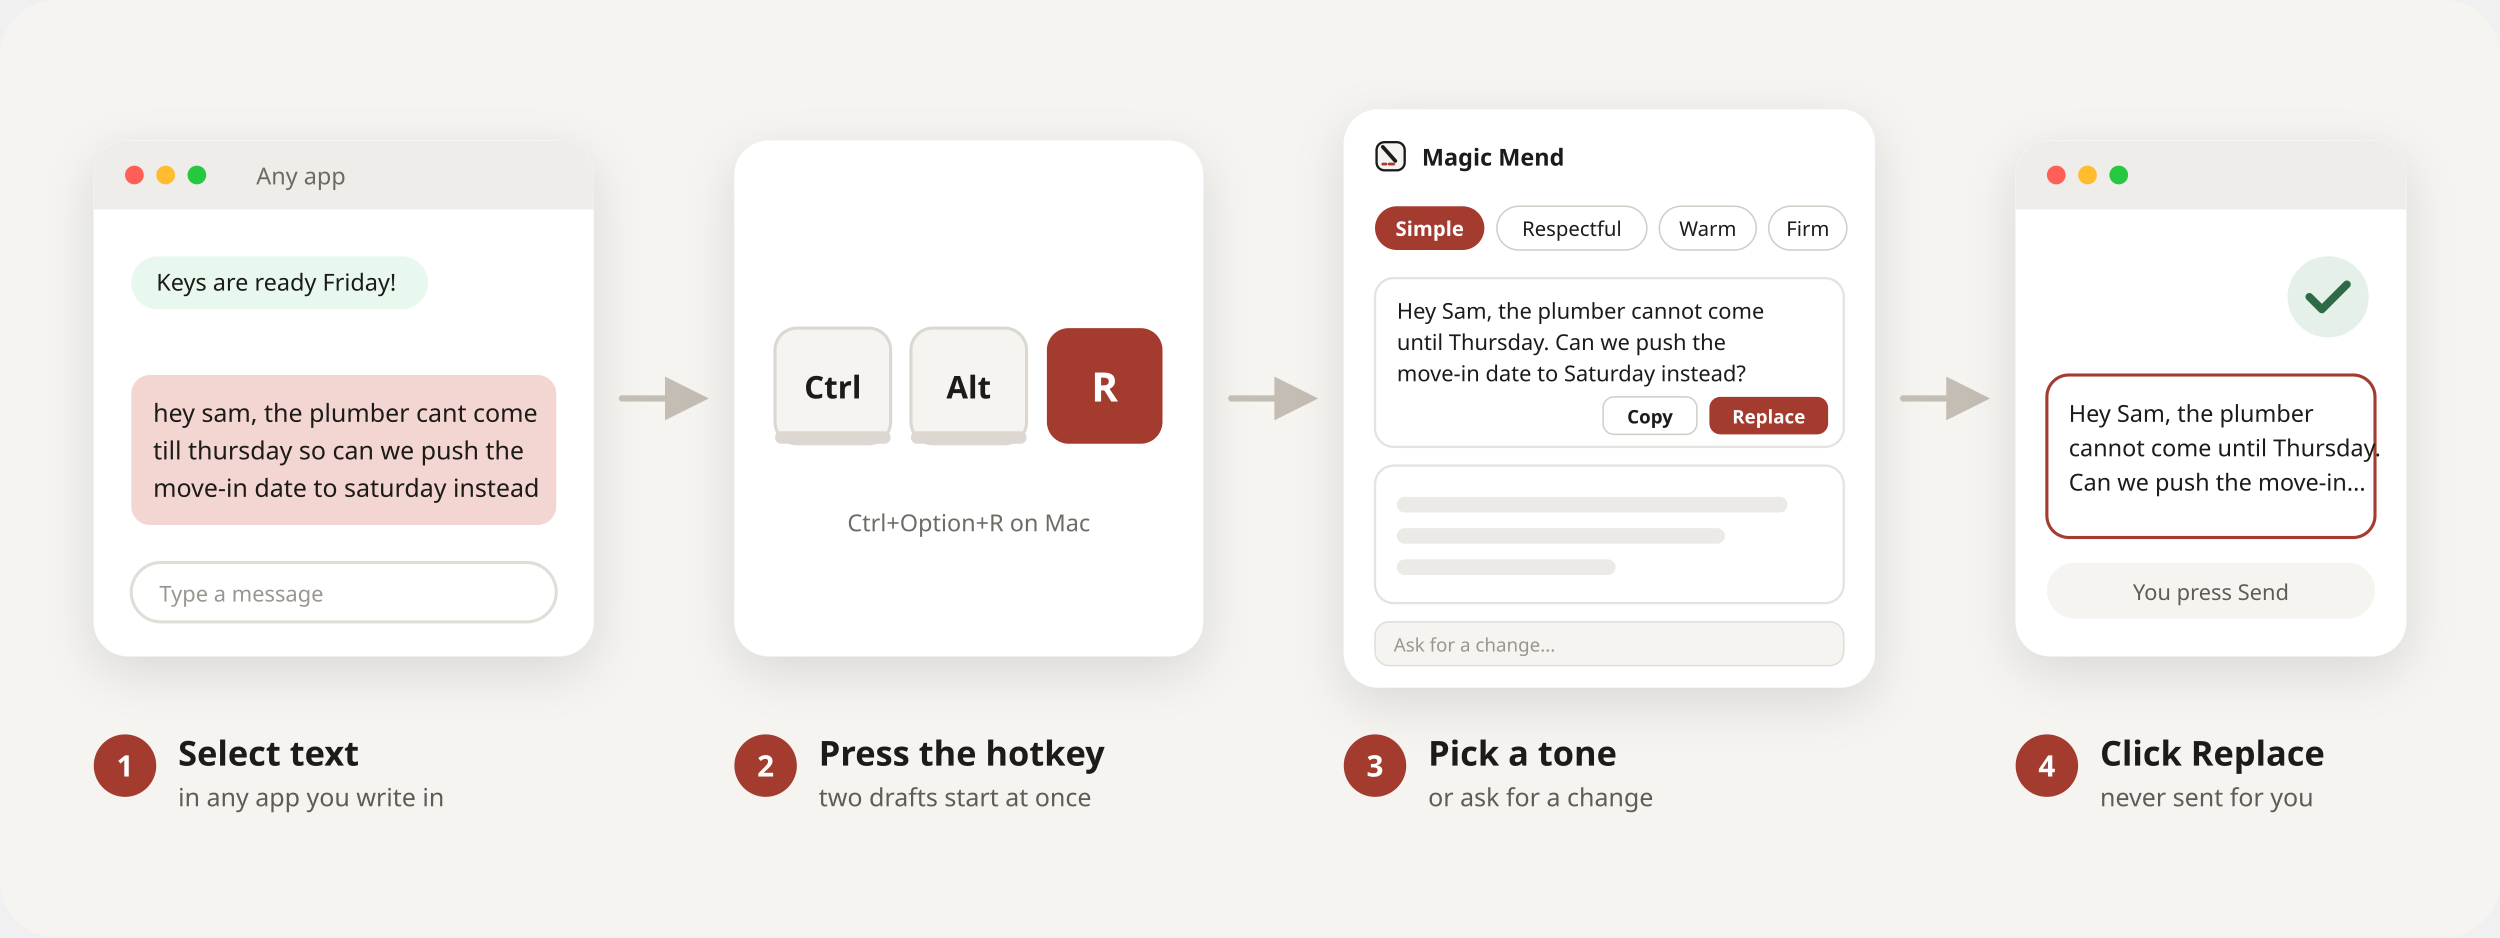
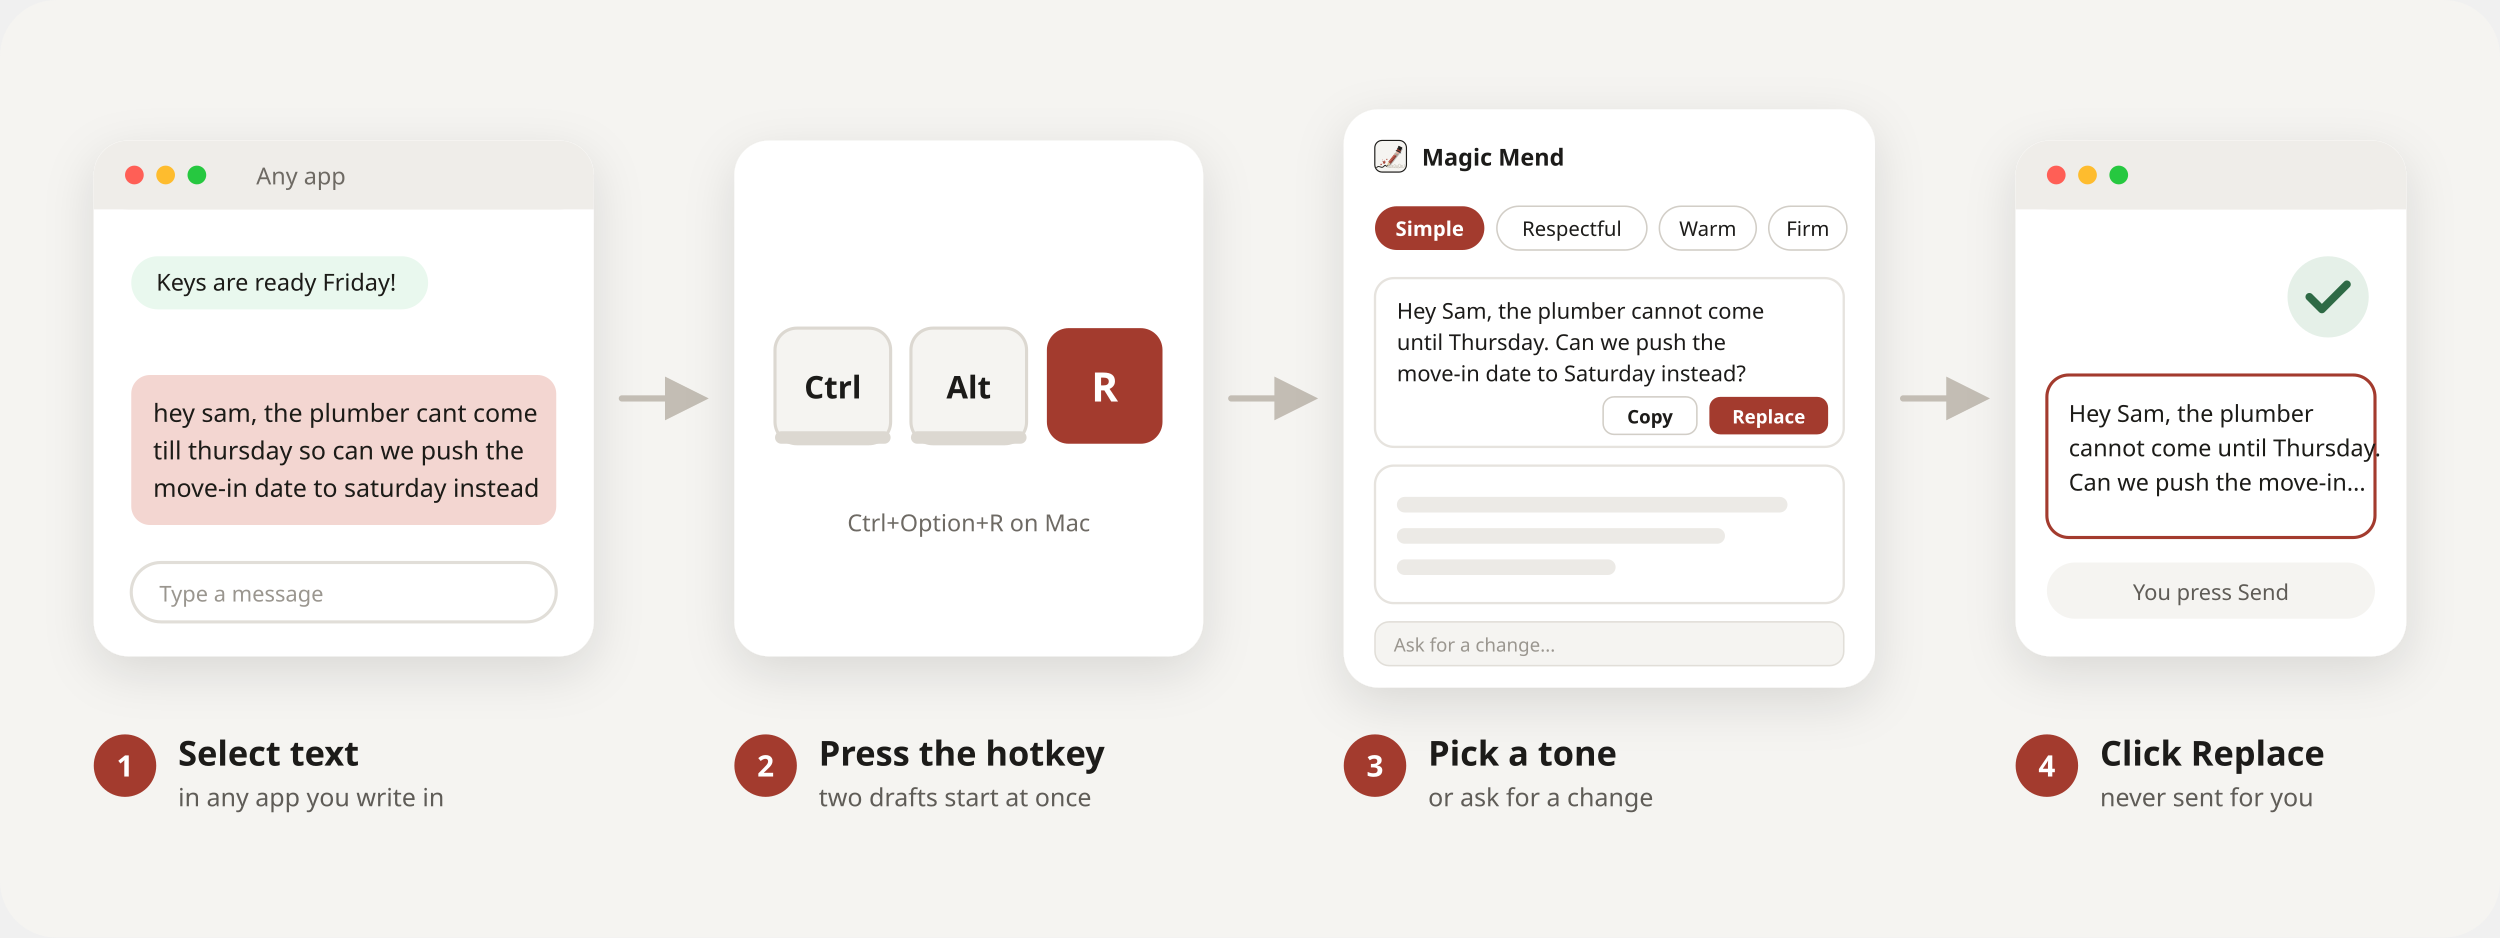
<svg xmlns="http://www.w3.org/2000/svg" viewBox="0 0 1600 600" font-family="Segoe UI, Segoe UI Variable Display, sans-serif">
  <defs>
    <filter id="shadow" x="-20%" y="-20%" width="140%" height="150%">
      <feDropShadow dx="0" dy="10" stdDeviation="16" flood-color="#1C1B19" flood-opacity="0.12" />
    </filter>
    <marker id="arrow" viewBox="0 0 10 10" refX="8" refY="5" markerWidth="7" markerHeight="7" orient="auto">
      <path d="M0 0 L10 5 L0 10 z" fill="#C3BDB4" />
    </marker>
  </defs>
  <rect width="1600" height="600" rx="36" fill="#F5F4F1" />
  <g transform="translate(60 90)" filter="url(#shadow)">
    <rect width="320" height="330" rx="22" fill="#fff" />
    <rect width="320" height="44" rx="22" fill="#EFEDE9" />
    <rect y="22" width="320" height="22" fill="#EFEDE9" />
    <circle cx="26" cy="22" r="6" fill="#FF5F57" />
    <circle cx="46" cy="22" r="6" fill="#FEBC2E" />
    <circle cx="66" cy="22" r="6" fill="#28C840" />
    <text x="104" y="28" font-size="15" fill="#6E6A64">Any app</text>
    <rect x="24" y="74" width="190" height="34" rx="17" fill="#E9F8EE" />
    <text x="40" y="96" font-size="15" fill="#1C1B19">Keys are ready Friday!</text>
    <rect x="24" y="150" width="272" height="96" rx="12" fill="#F3D6D1" />
    <text x="38" y="180" font-size="16" fill="#1C1B19">hey sam, the plumber cant come</text>
    <text x="38" y="204" font-size="16" fill="#1C1B19">till thursday so can we push the</text>
    <text x="38" y="228" font-size="16" fill="#1C1B19">move-in date to saturday instead</text>
    <rect x="24" y="270" width="272" height="38" rx="19" fill="none" stroke="#E1DED8" stroke-width="2" />
    <text x="42" y="295" font-size="14" fill="#9A968F">Type a message</text>
  </g>
  <g transform="translate(60 470)">
    <circle cx="20" cy="20" r="20" fill="#A33B2E" />
    <text x="20" y="27" font-size="19" font-weight="700" fill="#fff" text-anchor="middle">1</text>
    <text x="54" y="20" font-size="22" font-weight="700" fill="#1C1B19">Select text</text>
    <text x="54" y="46" font-size="16" fill="#5F5C57">in any app you write in</text>
  </g>
  <path d="M398 255 L448 255" stroke="#C3BDB4" stroke-width="4" stroke-linecap="round" marker-end="url(#arrow)" />
  <g transform="translate(470 90)" filter="url(#shadow)">
    <rect width="300" height="330" rx="22" fill="#fff" />
  </g>
  <g transform="translate(470 90)">
    <g transform="translate(26 120)">
      <rect width="74" height="74" rx="14" fill="#F5F4F1" stroke="#DCD8D1" stroke-width="2" />
      <rect y="66" width="74" height="8" rx="4" fill="#DCD8D1" />
      <text x="37" y="45" font-size="20" font-weight="600" fill="#1C1B19" text-anchor="middle">Ctrl</text>
      <rect x="87" width="74" height="74" rx="14" fill="#F5F4F1" stroke="#DCD8D1" stroke-width="2" />
      <rect x="87" y="66" width="74" height="8" rx="4" fill="#DCD8D1" />
      <text x="124" y="45" font-size="20" font-weight="600" fill="#1C1B19" text-anchor="middle">Alt</text>
      <rect x="174" width="74" height="74" rx="14" fill="#A33B2E" />
      <text x="211" y="47" font-size="26" font-weight="700" fill="#fff" text-anchor="middle">R</text>
    </g>
    <text x="150" y="250" font-size="15" fill="#6E6A64" text-anchor="middle">Ctrl+Option+R on Mac</text>
  </g>
  <g transform="translate(470 470)">
    <circle cx="20" cy="20" r="20" fill="#A33B2E" />
    <text x="20" y="27" font-size="19" font-weight="700" fill="#fff" text-anchor="middle">2</text>
    <text x="54" y="20" font-size="22" font-weight="700" fill="#1C1B19">Press the hotkey</text>
    <text x="54" y="46" font-size="16" fill="#5F5C57">two drafts start at once</text>
  </g>
  <path d="M788 255 L838 255" stroke="#C3BDB4" stroke-width="4" stroke-linecap="round" marker-end="url(#arrow)" />
  <g transform="translate(860 70)" filter="url(#shadow)">
    <rect width="340" height="370" rx="22" fill="#fff" />
  </g>
  <g transform="translate(860 70)">
-     <rect x="21" y="21" width="18" height="18" rx="5" fill="#F5F4F1" stroke="#1C1B19" stroke-width="1.5" />
-     <path d="M33 33 L25 24" stroke="#1C1B19" stroke-width="2.4" stroke-linecap="round" />
-     <path d="M25 35 H 27 M29 35 H 32" stroke="#A33B2E" stroke-width="1.8" stroke-linecap="round" />
+     <svg x="18" y="18" width="24" height="24" viewBox="0 0 1024 1024">
+       <rect x="80" y="80" width="864" height="864" rx="200" fill="#F5F4F1" stroke="#1C1B19" stroke-width="32" />
+       <path d="M 430.0 748.0 L 425.5 748.2 L 421.0 750.1 L 417.0 753.6 L 413.7 758.7 L 411.5 765.1 L 410.6 772.6 L 411.2 780.8 L 413.5 789.3 L 417.5 797.8 L 423.2 805.7 L 430.4 812.7 L 439.0 818.4 L 448.7 822.5 L 459.1 824.7 L 469.9 824.9 L 480.6 823.0 L 490.9 819.0 L 500.2 813.0 L 508.4 805.4 L 514.9 796.4 L 519.6 786.4 L 522.2 776.0 L 522.8 765.6 L 521.3 755.7 L 517.9 746.8 L 512.8 739.5 L 506.3 734.0 L 498.8 730.8 L 490.9 730.7 L 483.4 734.1 L 476.9 739.7 L 471.9 747.1 L 468.5 756.0 L 467.1 765.8 L 467.7 776.1 L 470.4 786.4 L 474.9 796.1 L 481.3 804.9 L 489.1 812.3 L 498.0 818.1 L 507.7 822.0 L 517.8 823.9 L 527.8 823.9 L 537.5 822.0 L 546.4 818.5 L 554.2 813.5 L 560.8 807.5 L 565.9 800.7 L 569.6 793.6 L 571.8 786.5 L 572.5 779.8 L 572.0 773.9 L 570.4 768.9 L 568.1 765.1 L 565.2 762.6 L 562.1 761.6 L 559.0 761.9 L 556.0 761.8 L 553.0 762.7 L 550.2 764.9 L 547.9 768.5 L 546.3 773.2 L 545.7 778.8 L 546.3 785.1 L 548.2 791.8 L 551.6 798.6 L 556.3 805.1 L 562.3 811.0 L 569.5 815.9 L 577.8 819.5 L 586.7 821.6 L 596.1 822.0 L 605.6 820.7 L 614.7 817.6 L 623.3 812.7 L 630.8 806.4 L 637.0 798.7 L 641.8 790.2 L 644.8 781.1 L 645.9 771.8 L 645.3 762.9 L 643.0 754.8 L 639.1 747.9 L 633.8 742.6 L 627.7 739.2 L 620.9 738.4 L 614.4 741.1 L 608.6 745.9 L 604.0 752.5 L 600.8 760.5 L 599.2 769.5 L 599.4 779.1 L 601.5 788.9 L 605.4 798.3 L 611.0 807.1 L 618.1 814.7 L 626.4 820.9 L 635.5 825.4 L 645.2 828.1 L 655.0 829.0 L 664.6 828.0 L 673.6 825.4 L 681.8 821.2 L 688.8 815.8 L 694.5 809.4 L 698.7 802.6 L 701.4 795.5 L 702.6 788.6 L 702.5 782.3 L 701.1 776.9 L 698.7 772.5 L 695.6 769.5 L 692.0 767.9 L 688.2 767.8 L 684.4 767.3 L 680.5 767.6 L 676.8 769.4 L 673.6 772.8 L 671.2 777.6 L 669.9 783.5 L 669.9 790.4 L 671.4 797.8 L 674.6 805.4 L 679.5 812.7 L 686.0 819.4 L 693.9 825.0 L 703.1 829.1 L 713.2 831.5 L 723.9 831.9 L 734.8 830.2 L 745.5 826.4 L 755.4 820.5 L 764.3 812.6 L 771.6 803.2 L 777.2 792.6 L 780.7 781.2 L 782.0 769.6 L 781.2 758.2 L 778.2 747.7 L 773.2 738.6 L 766.7 731.3 L 758.8 726.3 L 750.2 724.2 L 741.7 727.0 L 734.2 732.3 L 728.1 739.7 L 723.8 748.7 L 721.5 759.0 L 721.4 770.0 L 723.4 781.0 L 727.6 791.6 L 733.7 801.3 L 741.5 809.7 L 750.6 816.3 L 760.7 821.0 L 771.3 823.6 L 782.1 824.1 L 792.4 822.6 L 802.1 819.1 L 810.7 814.1 L 818.1 807.8 L 823.9 800.6 L 828.1 792.9 L 830.7 785.2 L 831.7 777.7 L 831.4 771.0 L 829.8 765.2 L 827.3 760.7 L 824.2 757.5 L 820.7 755.8 L 817.2 755.6 L 813.8 755.9 L 810.5 756.9 L 807.5 759.3 L 805.0 762.9 L 803.3 767.6 L 802.6 773.3 L 803.0 779.7 L 804.8 786.4 L 808.0 793.2 L 812.4 799.6 L 818.2 805.5 L 825.1 810.4 L 833.0 814.1 L 841.5 816.3 L 850.4 817.0 L 859.4 816.1 L 868.2 813.5 L 876.3 809.3 L 883.6 803.7 L 889.7 797.0 L 894.4 789.4 L 897.6 781.3 L 899.2 773.1 L 899.1 765.1 L 897.6 757.9 L 894.6 751.6 L 890.5 746.7 L 885.5 743.4 L 880.0 742.0" stroke="#C9C3B9" stroke-width="14" fill="none" stroke-linecap="round" stroke-linejoin="round" />
+       <path d="M130 822 C 190 742, 262 858, 320 794 S 368 772, 404 788" stroke="#1C1B19" stroke-width="26" fill="none" stroke-linecap="round" />
+       <path d="M 340.4 630.4 L 348.7 660.8 L 379.3 668.0 L 353.0 685.3 L 355.6 716.6 L 331.1 697.0 L 302.0 709.1 L 313.2 679.7 L 292.7 655.8 L 324.1 657.3 Z" fill="#A33B2E" stroke="#A33B2E" stroke-width="8.3" stroke-linejoin="round" />
+       <path d="M 249.0 712.5 L 258.5 725.9 L 274.8 724.0 L 265.0 737.2 L 271.8 752.1 L 256.3 746.8 L 244.2 757.9 L 244.4 741.5 L 230.1 733.5 L 245.8 728.6 Z" fill="#A33B2E" stroke="#A33B2E" stroke-width="4.3" stroke-linejoin="round" />
+       <path d="M 414.8 579.2 L 415.6 592.9 L 428.0 598.7 L 415.2 603.7 L 413.5 617.2 L 404.9 606.6 L 391.4 609.2 L 398.8 597.7 L 392.2 585.7 L 405.5 589.2 Z" fill="#A33B2E" stroke="#A33B2E" stroke-width="3.6" stroke-linejoin="round" />
+       <circle cx="292" cy="612" r="9" fill="#A33B2E" />
+       <g transform="translate(420 814) rotate(38) scale(0.7)">
+         <path d="M0 0 L -60 -170 V -700 Q -60 -728 -32 -728 H 32 Q 60 -728 60 -700 V -170 Z" fill="#1C1B19" opacity="0.28" />
+         <g transform="rotate(-12 0 -730)">
+           <path d="M-104 -716 H 104 V -748 H 74 L 82 -930 H -82 L -74 -748 H -104 Z" fill="#1C1B19" opacity="0.28" />
+         </g>
+       </g>
+       <g transform="translate(404 788) rotate(38) scale(0.7)">
+         <path d="M-60 -170 V -560 H -20 V -170 Z" fill="#BE4A3B" />
+         <path d="M-20 -170 V -560 H 20 V -170 Z" fill="#A33B2E" />
+         <path d="M20 -170 V -560 H 60 V -170 Z" fill="#86291F" />
+         <path d="M-60 -170 Q -40 -150 -20 -170 Q 0 -150 20 -170 Q 40 -150 60 -170 L 0 0 Z" fill="#E6CFA6" />
+         <path d="M-20 -170 Q 0 -150 20 -170 L 0 0 Z" fill="#D8BC8E" />
+         <path d="M-19 -56 L 0 0 L 19 -56 Q 0 -48 -19 -56 Z" fill="#2E2C29" />
+         <rect x="-62" y="-640" width="124" height="82" fill="#BDB6AA" />
+         <rect x="-62" y="-640" width="40" height="82" fill="#D2CCC1" />
+         <rect x="22" y="-640" width="40" height="82" fill="#9C958A" />
+         <path d="M-62 -584 H 62 M-62 -614 H 62" stroke="#7E776D" stroke-width="8" />
+         <path d="M-58 -640 V -700 Q -58 -726 -32 -726 H 32 Q 58 -726 58 -700 V -640 Z" fill="#E7B3A6" />
+         <path d="M18 -640 V -722 Q 40 -718 58 -700 V -640 Z" fill="#D49787" />
+         <g transform="rotate(-12 0 -730)">
+           <rect x="-106" y="-750" width="212" height="34" rx="17" fill="#1C1B19" />
+           <path d="M-74 -744 L -82 -930 Q -82 -944 -68 -944 H 68 Q 82 -944 82 -930 L 74 -744 Z" fill="#1C1B19" />
+           <path d="M-74 -744 L -82 -930 Q -82 -944 -68 -944 H -40 L -36 -744 Z" fill="#35322E" />
+           <path d="M-76 -760 H 76 L 78 -808 H -78 Z" fill="#A33B2E" />
+         </g>
+       </g>
+     </svg>
    <text x="50" y="36" font-size="15" font-weight="700" fill="#1C1B19">Magic Mend</text>
    <g font-size="13">
      <rect x="20" y="62" width="70" height="28" rx="14" fill="#A33B2E" />
      <text x="55" y="81" fill="#fff" font-weight="600" text-anchor="middle">Simple</text>
      <rect x="98" y="62" width="96" height="28" rx="14" fill="none" stroke="#D2CEC7" />
      <text x="146" y="81" fill="#1C1B19" text-anchor="middle">Respectful</text>
      <rect x="202" y="62" width="62" height="28" rx="14" fill="none" stroke="#D2CEC7" />
      <text x="233" y="81" fill="#1C1B19" text-anchor="middle">Warm</text>
      <rect x="272" y="62" width="50" height="28" rx="14" fill="none" stroke="#D2CEC7" />
      <text x="297" y="81" fill="#1C1B19" text-anchor="middle">Firm</text>
    </g>
    <rect x="20" y="108" width="300" height="108" rx="12" fill="#fff" stroke="#E6E3DE" stroke-width="1.5" />
    <text x="34" y="134" font-size="14" fill="#1C1B19">Hey Sam, the plumber cannot come</text>
    <text x="34" y="154" font-size="14" fill="#1C1B19">until Thursday. Can we push the</text>
    <text x="34" y="174" font-size="14" fill="#1C1B19">move-in date to Saturday instead?</text>
    <rect x="166" y="184" width="60" height="24" rx="7" fill="none" stroke="#D2CEC7" />
    <text x="196" y="201" font-size="12" font-weight="600" fill="#1C1B19" text-anchor="middle">Copy</text>
    <rect x="234" y="184" width="76" height="24" rx="7" fill="#A33B2E" />
    <text x="272" y="201" font-size="12" font-weight="600" fill="#fff" text-anchor="middle">Replace</text>
    <rect x="20" y="228" width="300" height="88" rx="12" fill="#fff" stroke="#E6E3DE" stroke-width="1.5" />
    <rect x="34" y="248" width="250" height="10" rx="5" fill="#ECEAE6" />
    <rect x="34" y="268" width="210" height="10" rx="5" fill="#ECEAE6" />
    <rect x="34" y="288" width="140" height="10" rx="5" fill="#ECEAE6" />
    <rect x="20" y="328" width="300" height="28" rx="9" fill="#F5F4F1" stroke="#E1DED8" />
    <text x="32" y="347" font-size="12" fill="#9A968F">Ask for a change...</text>
  </g>
  <g transform="translate(860 470)">
    <circle cx="20" cy="20" r="20" fill="#A33B2E" />
    <text x="20" y="27" font-size="19" font-weight="700" fill="#fff" text-anchor="middle">3</text>
    <text x="54" y="20" font-size="22" font-weight="700" fill="#1C1B19">Pick a tone</text>
    <text x="54" y="46" font-size="16" fill="#5F5C57">or ask for a change</text>
  </g>
  <path d="M1218 255 L1268 255" stroke="#C3BDB4" stroke-width="4" stroke-linecap="round" marker-end="url(#arrow)" />
  <g transform="translate(1290 90)" filter="url(#shadow)">
    <rect width="250" height="330" rx="22" fill="#fff" />
    <rect width="250" height="44" rx="22" fill="#EFEDE9" />
    <rect y="22" width="250" height="22" fill="#EFEDE9" />
    <circle cx="26" cy="22" r="6" fill="#FF5F57" />
    <circle cx="46" cy="22" r="6" fill="#FEBC2E" />
    <circle cx="66" cy="22" r="6" fill="#28C840" />
    <rect x="20" y="150" width="210" height="104" rx="14" fill="none" stroke="#A33B2E" stroke-width="2" />
    <text x="34" y="180" font-size="15" fill="#1C1B19">Hey Sam, the plumber</text>
    <text x="34" y="202" font-size="15" fill="#1C1B19">cannot come until Thursday.</text>
    <text x="34" y="224" font-size="15" fill="#1C1B19">Can we push the move-in...</text>
    <rect x="20" y="270" width="210" height="36" rx="18" fill="#F5F4F1" />
    <text x="125" y="294" font-size="14" fill="#5F5C57" text-anchor="middle">You press Send</text>
    <circle cx="200" cy="100" r="26" fill="#E5F0E8" />
    <path d="M188 100 l8 8 l16 -16" stroke="#2F6B45" stroke-width="5" fill="none" stroke-linecap="round" stroke-linejoin="round" />
  </g>
  <g transform="translate(1290 470)">
    <circle cx="20" cy="20" r="20" fill="#A33B2E" />
    <text x="20" y="27" font-size="19" font-weight="700" fill="#fff" text-anchor="middle">4</text>
    <text x="54" y="20" font-size="22" font-weight="700" fill="#1C1B19">Click Replace</text>
    <text x="54" y="46" font-size="16" fill="#5F5C57">never sent for you</text>
  </g>
</svg>
